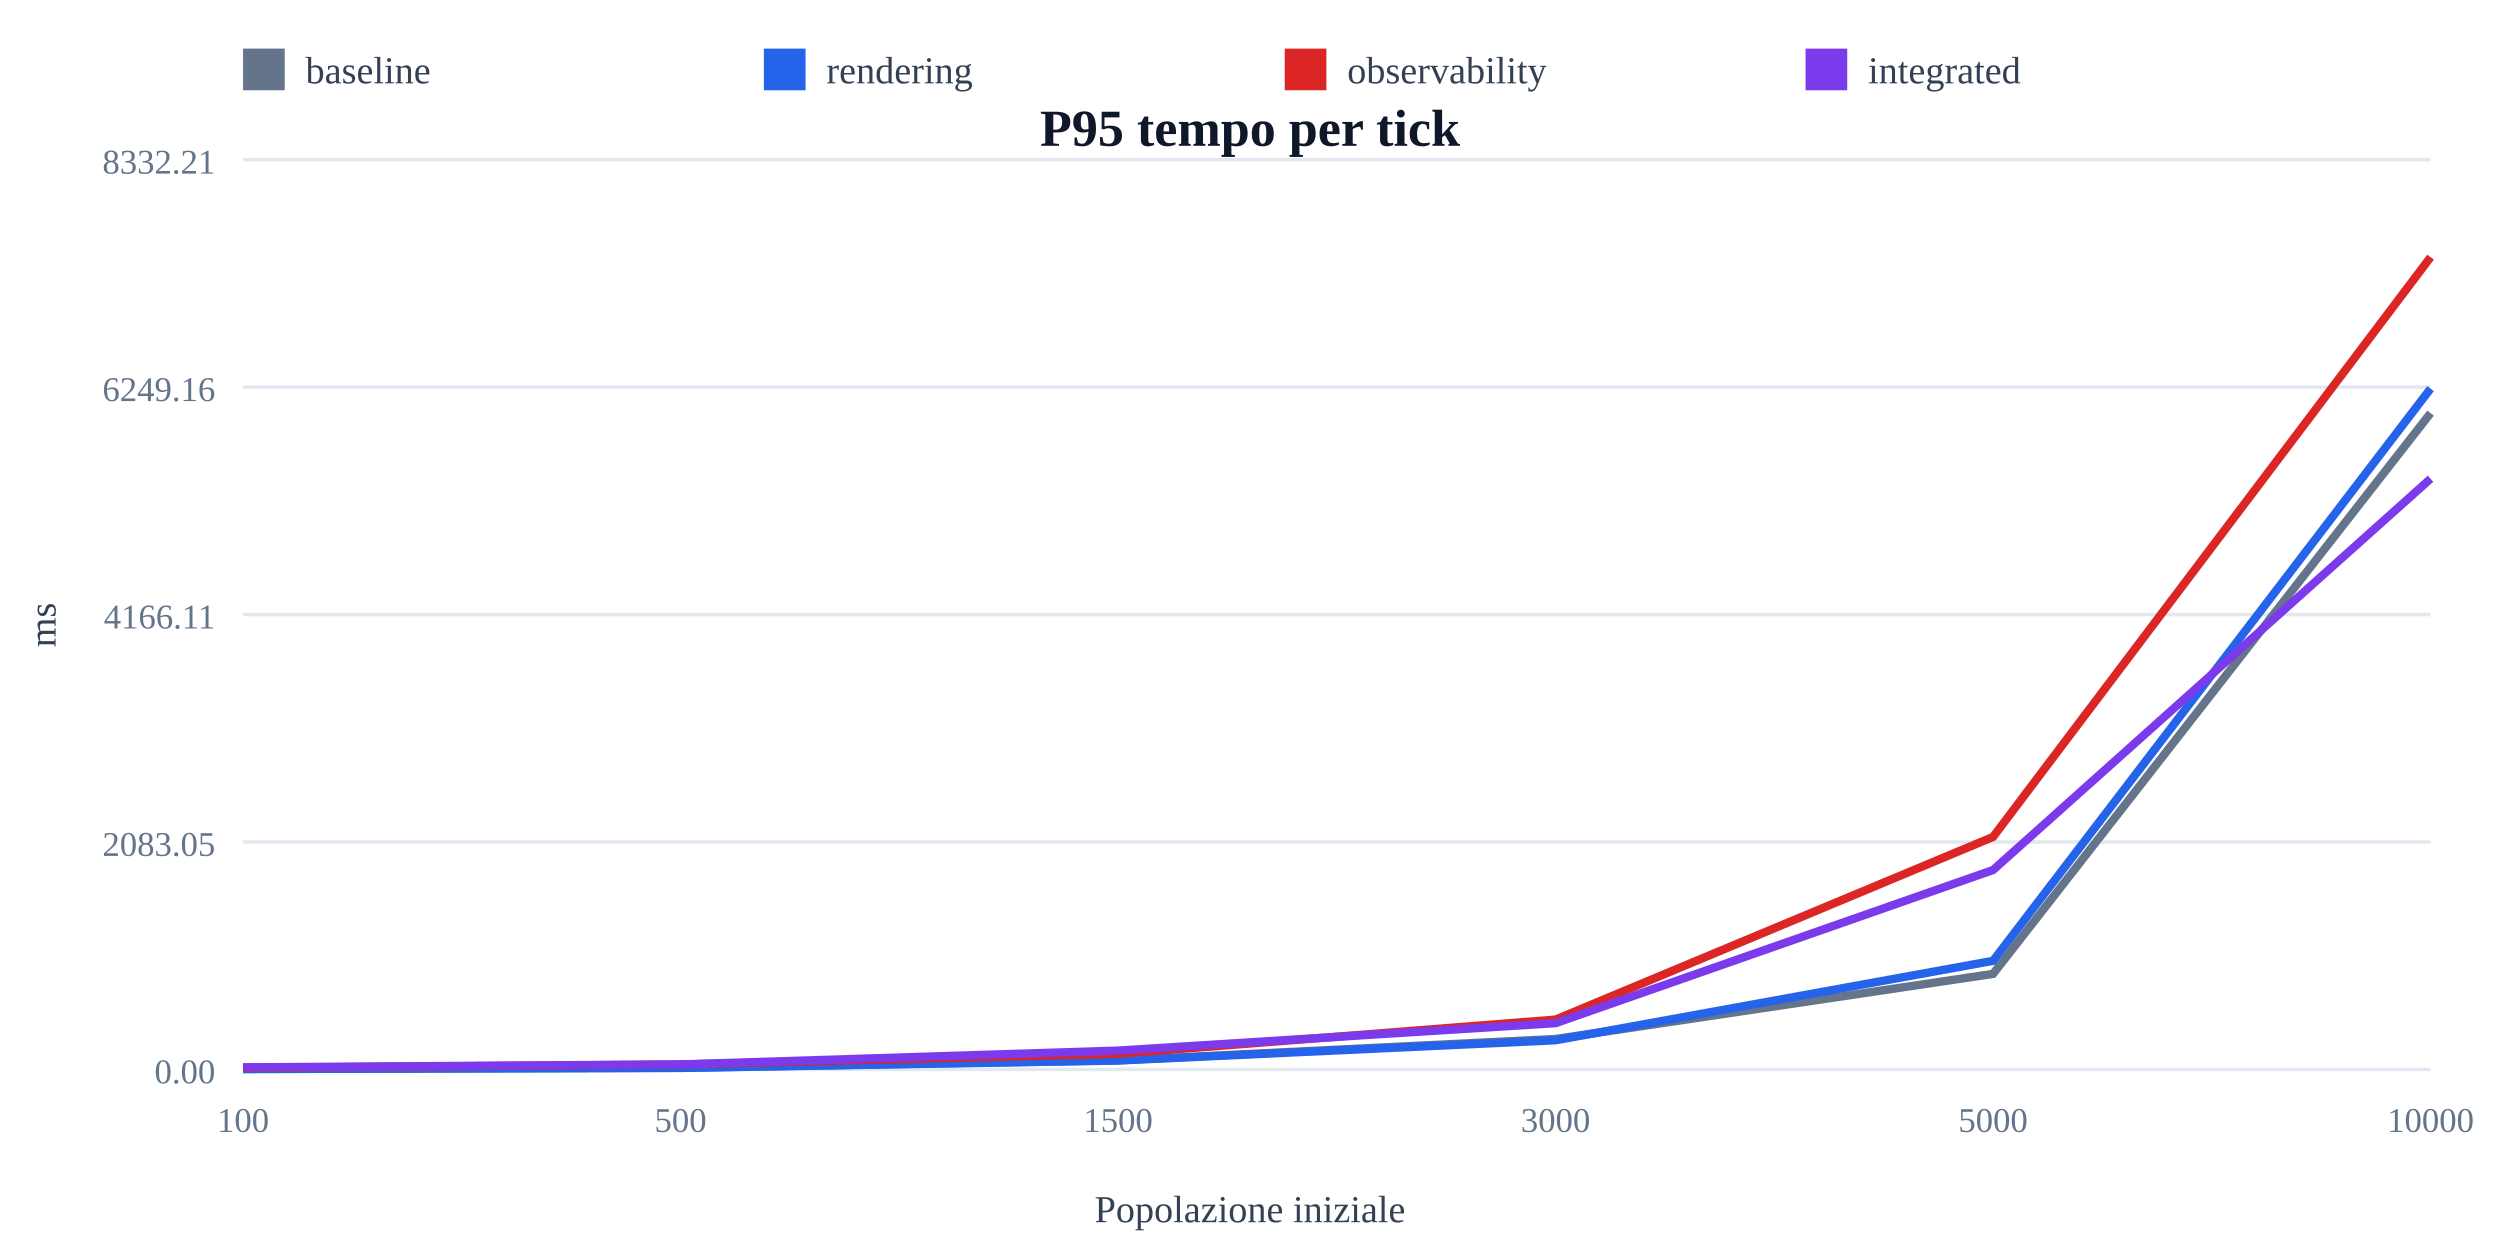
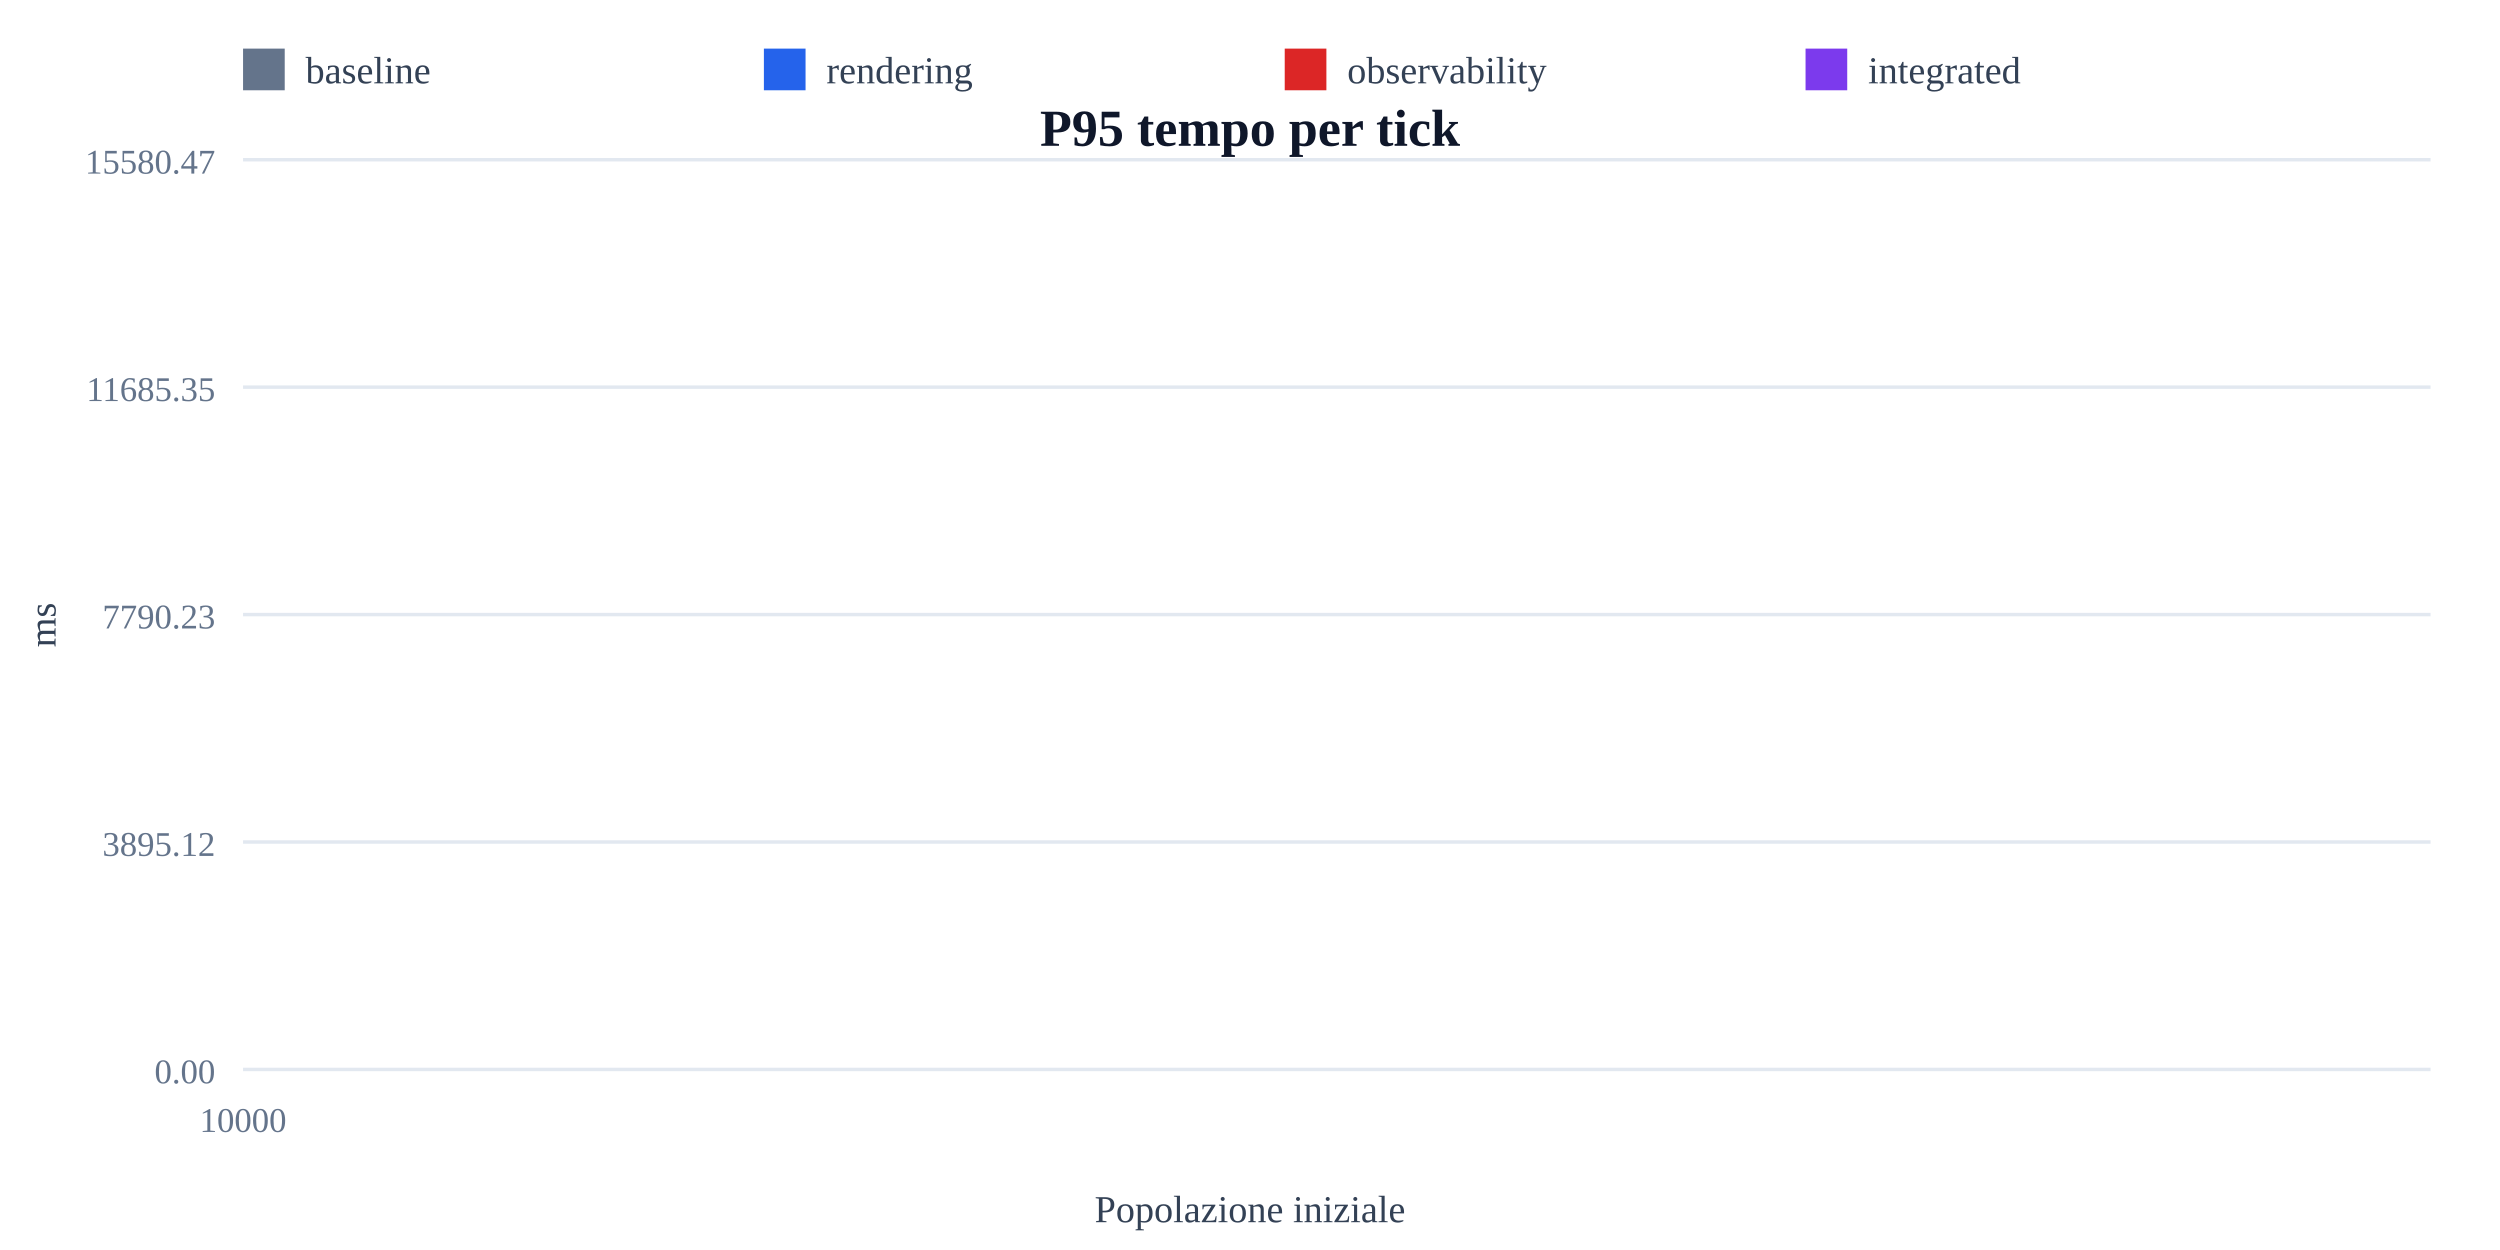
<svg xmlns="http://www.w3.org/2000/svg" width="720" height="360" viewBox="0 0 720 360">
  <rect width="720" height="360" fill="#ffffff" />
  <text x="360" y="42" text-anchor="middle" font-size="15" font-weight="600" fill="#0f172a">P95 tempo per tick</text>
  <rect x="70" y="14" width="12" height="12" fill="#64748b" />
  <text x="88" y="24" font-size="11" fill="#334155">baseline</text>
  <rect x="220" y="14" width="12" height="12" fill="#2563eb" />
  <text x="238" y="24" font-size="11" fill="#334155">rendering</text>
  <rect x="370" y="14" width="12" height="12" fill="#dc2626" />
  <text x="388" y="24" font-size="11" fill="#334155">observability</text>
  <rect x="520" y="14" width="12" height="12" fill="#7c3aed" />
  <text x="538" y="24" font-size="11" fill="#334155">integrated</text>
  <line x1="70" y1="308" x2="700" y2="308" stroke="#e2e8f0" />
  <text x="62" y="312" text-anchor="end" font-size="10" fill="#64748b">0.00</text>
  <line x1="70" y1="242.5" x2="700" y2="242.5" stroke="#e2e8f0" />
-   <text x="62" y="246.5" text-anchor="end" font-size="10" fill="#64748b">2083.05</text>
+   <text x="62" y="246.5" text-anchor="end" font-size="10" fill="#64748b">3895.12</text>
  <line x1="70" y1="177" x2="700" y2="177" stroke="#e2e8f0" />
-   <text x="62" y="181" text-anchor="end" font-size="10" fill="#64748b">4166.11</text>
+   <text x="62" y="181" text-anchor="end" font-size="10" fill="#64748b">7790.23</text>
  <line x1="70" y1="111.5" x2="700" y2="111.5" stroke="#e2e8f0" />
-   <text x="62" y="115.5" text-anchor="end" font-size="10" fill="#64748b">6249.16</text>
+   <text x="62" y="115.5" text-anchor="end" font-size="10" fill="#64748b">11685.35</text>
  <line x1="70" y1="46" x2="700" y2="46" stroke="#e2e8f0" />
-   <text x="62" y="50" text-anchor="end" font-size="10" fill="#64748b">8332.21</text>
-   <polyline fill="none" stroke="#64748b" stroke-width="2.4" points="70,307.882 196,307.515 322,305.377 448,299.222 574,280.478 700,118.978" />
-   <polyline fill="none" stroke="#2563eb" stroke-width="2.4" points="70,307.881 196,307.576 322,305.437 448,299.598 574,276.713 700,111.926" />
-   <polyline fill="none" stroke="#dc2626" stroke-width="2.4" points="70,307.526 196,306.571 322,303.486 448,293.638 574,241.035 700,74.071" />
-   <polyline fill="none" stroke="#7c3aed" stroke-width="2.4" points="70,307.388 196,306.547 322,302.564 448,294.664 574,250.563 700,137.877" />
-   <text x="70" y="326" text-anchor="middle" font-size="10" fill="#64748b">100</text>
-   <text x="196" y="326" text-anchor="middle" font-size="10" fill="#64748b">500</text>
-   <text x="322" y="326" text-anchor="middle" font-size="10" fill="#64748b">1500</text>
-   <text x="448" y="326" text-anchor="middle" font-size="10" fill="#64748b">3000</text>
-   <text x="574" y="326" text-anchor="middle" font-size="10" fill="#64748b">5000</text>
-   <text x="700" y="326" text-anchor="middle" font-size="10" fill="#64748b">10000</text>
+   <text x="62" y="50" text-anchor="end" font-size="10" fill="#64748b">15580.47</text>
+   <polyline fill="none" stroke="#64748b" stroke-width="2.4" points="70,126.339" />
+   <polyline fill="none" stroke="#2563eb" stroke-width="2.4" points="70,74.071" />
+   <polyline fill="none" stroke="#dc2626" stroke-width="2.4" points="70,85.495" />
+   <polyline fill="none" stroke="#7c3aed" stroke-width="2.4" points="70,75.822" />
+   <text x="70" y="326" text-anchor="middle" font-size="10" fill="#64748b">10000</text>
  <text x="360" y="352" text-anchor="middle" font-size="11" fill="#334155">Popolazione iniziale</text>
  <text x="16" y="180" transform="rotate(-90 16 180)" text-anchor="middle" font-size="11" fill="#334155">ms</text>
</svg>
